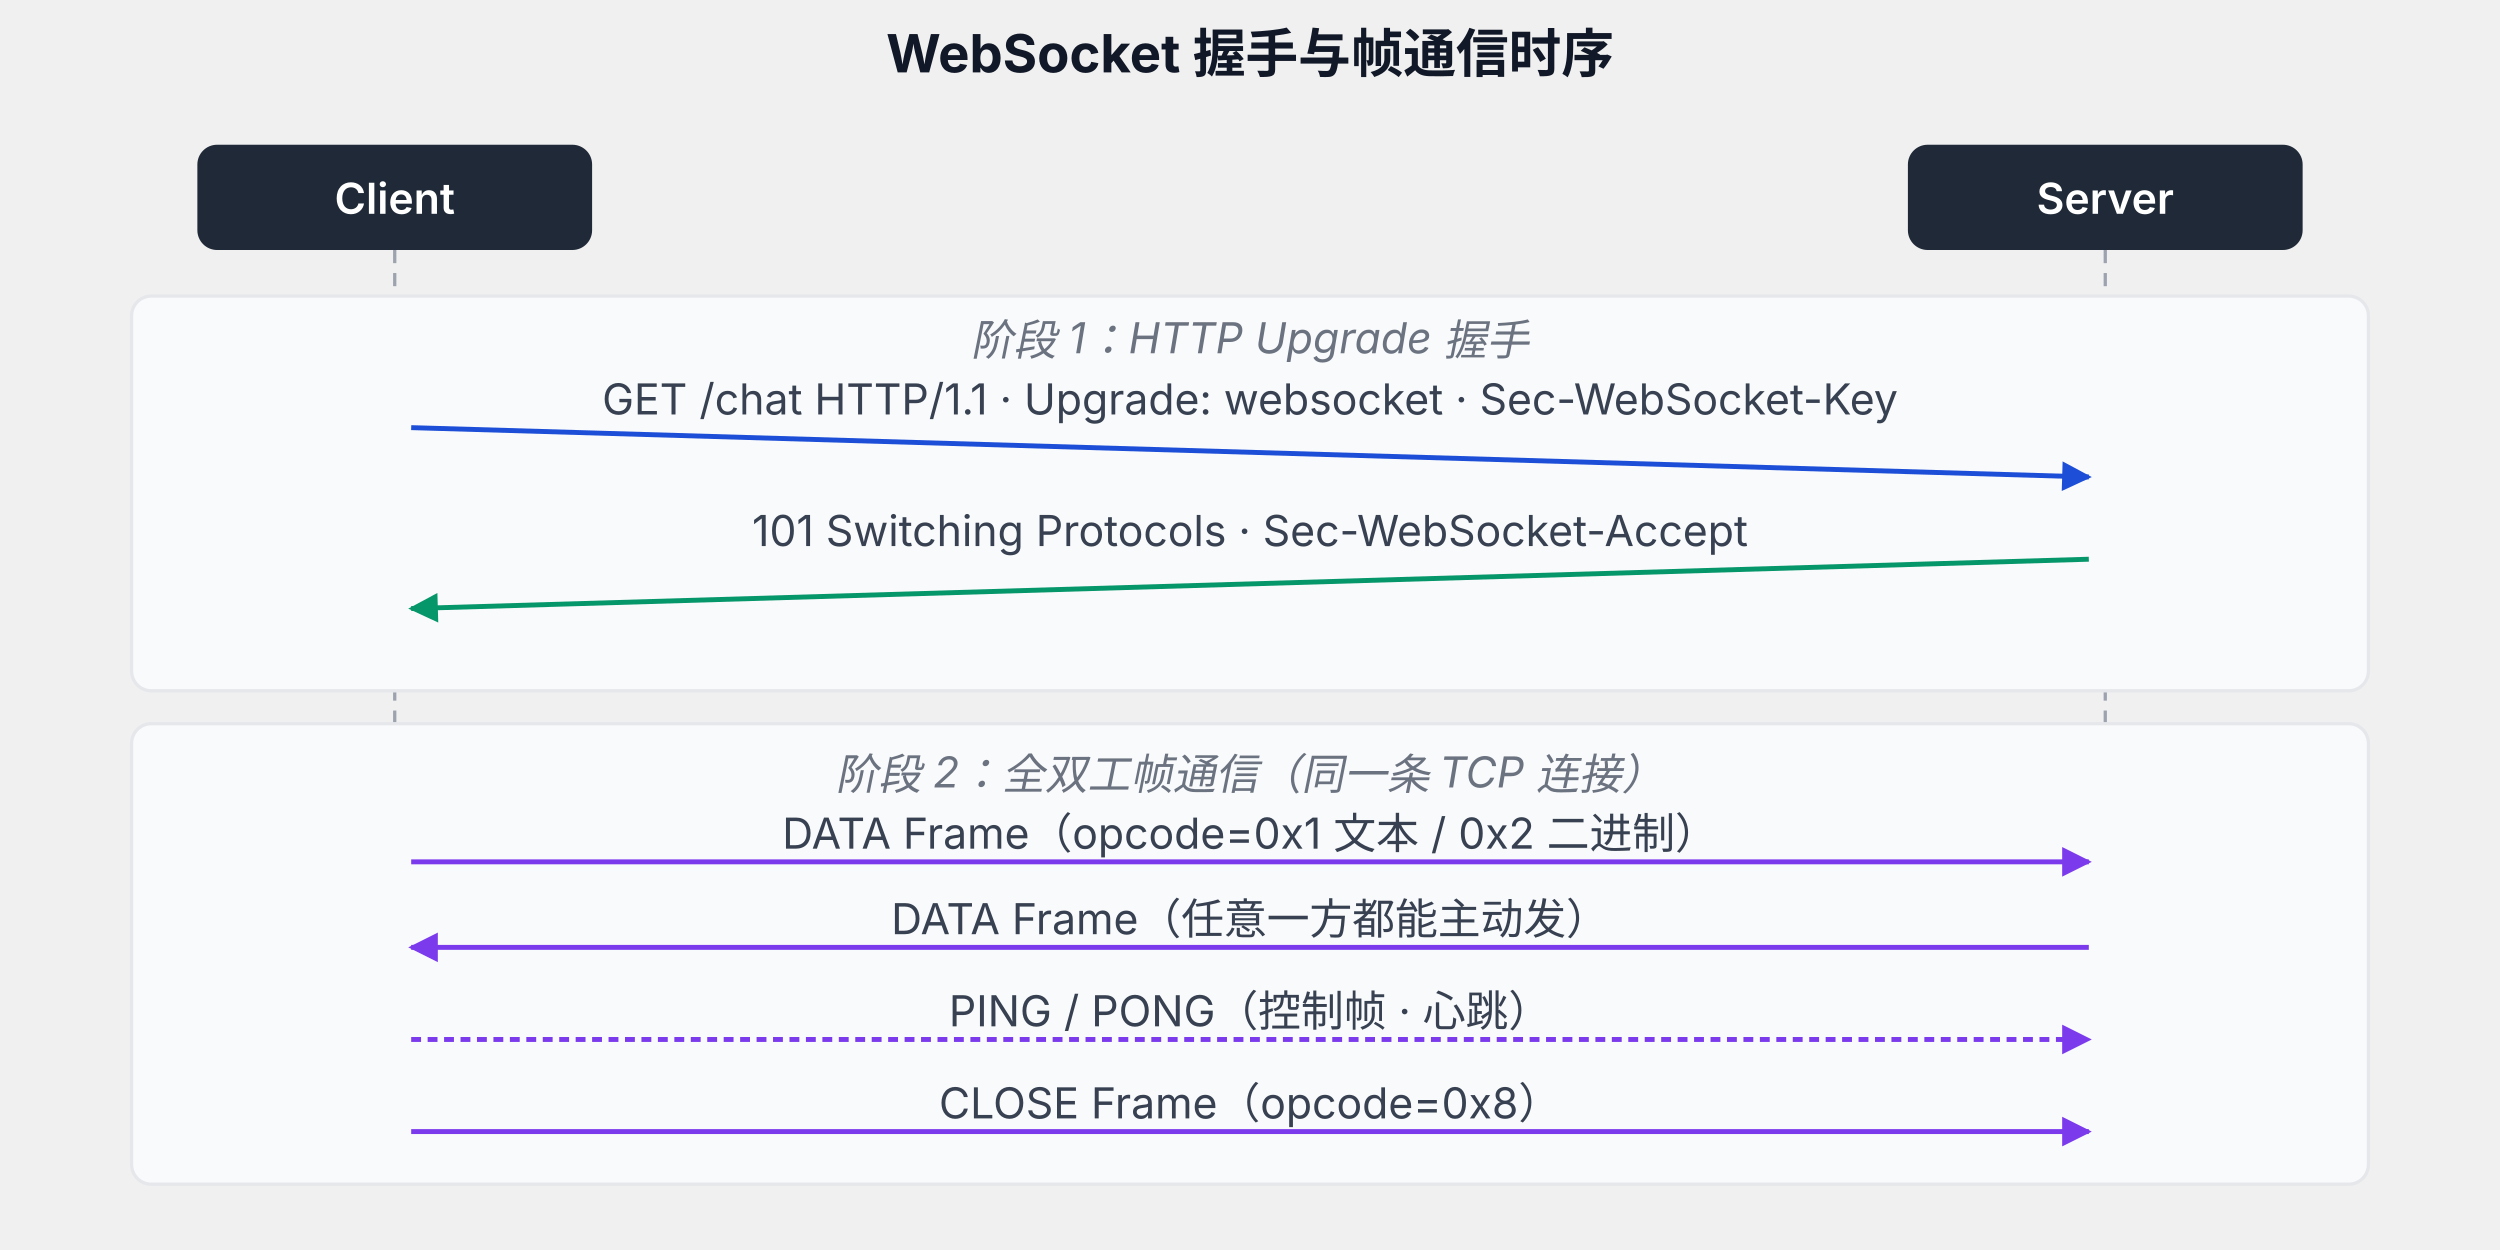
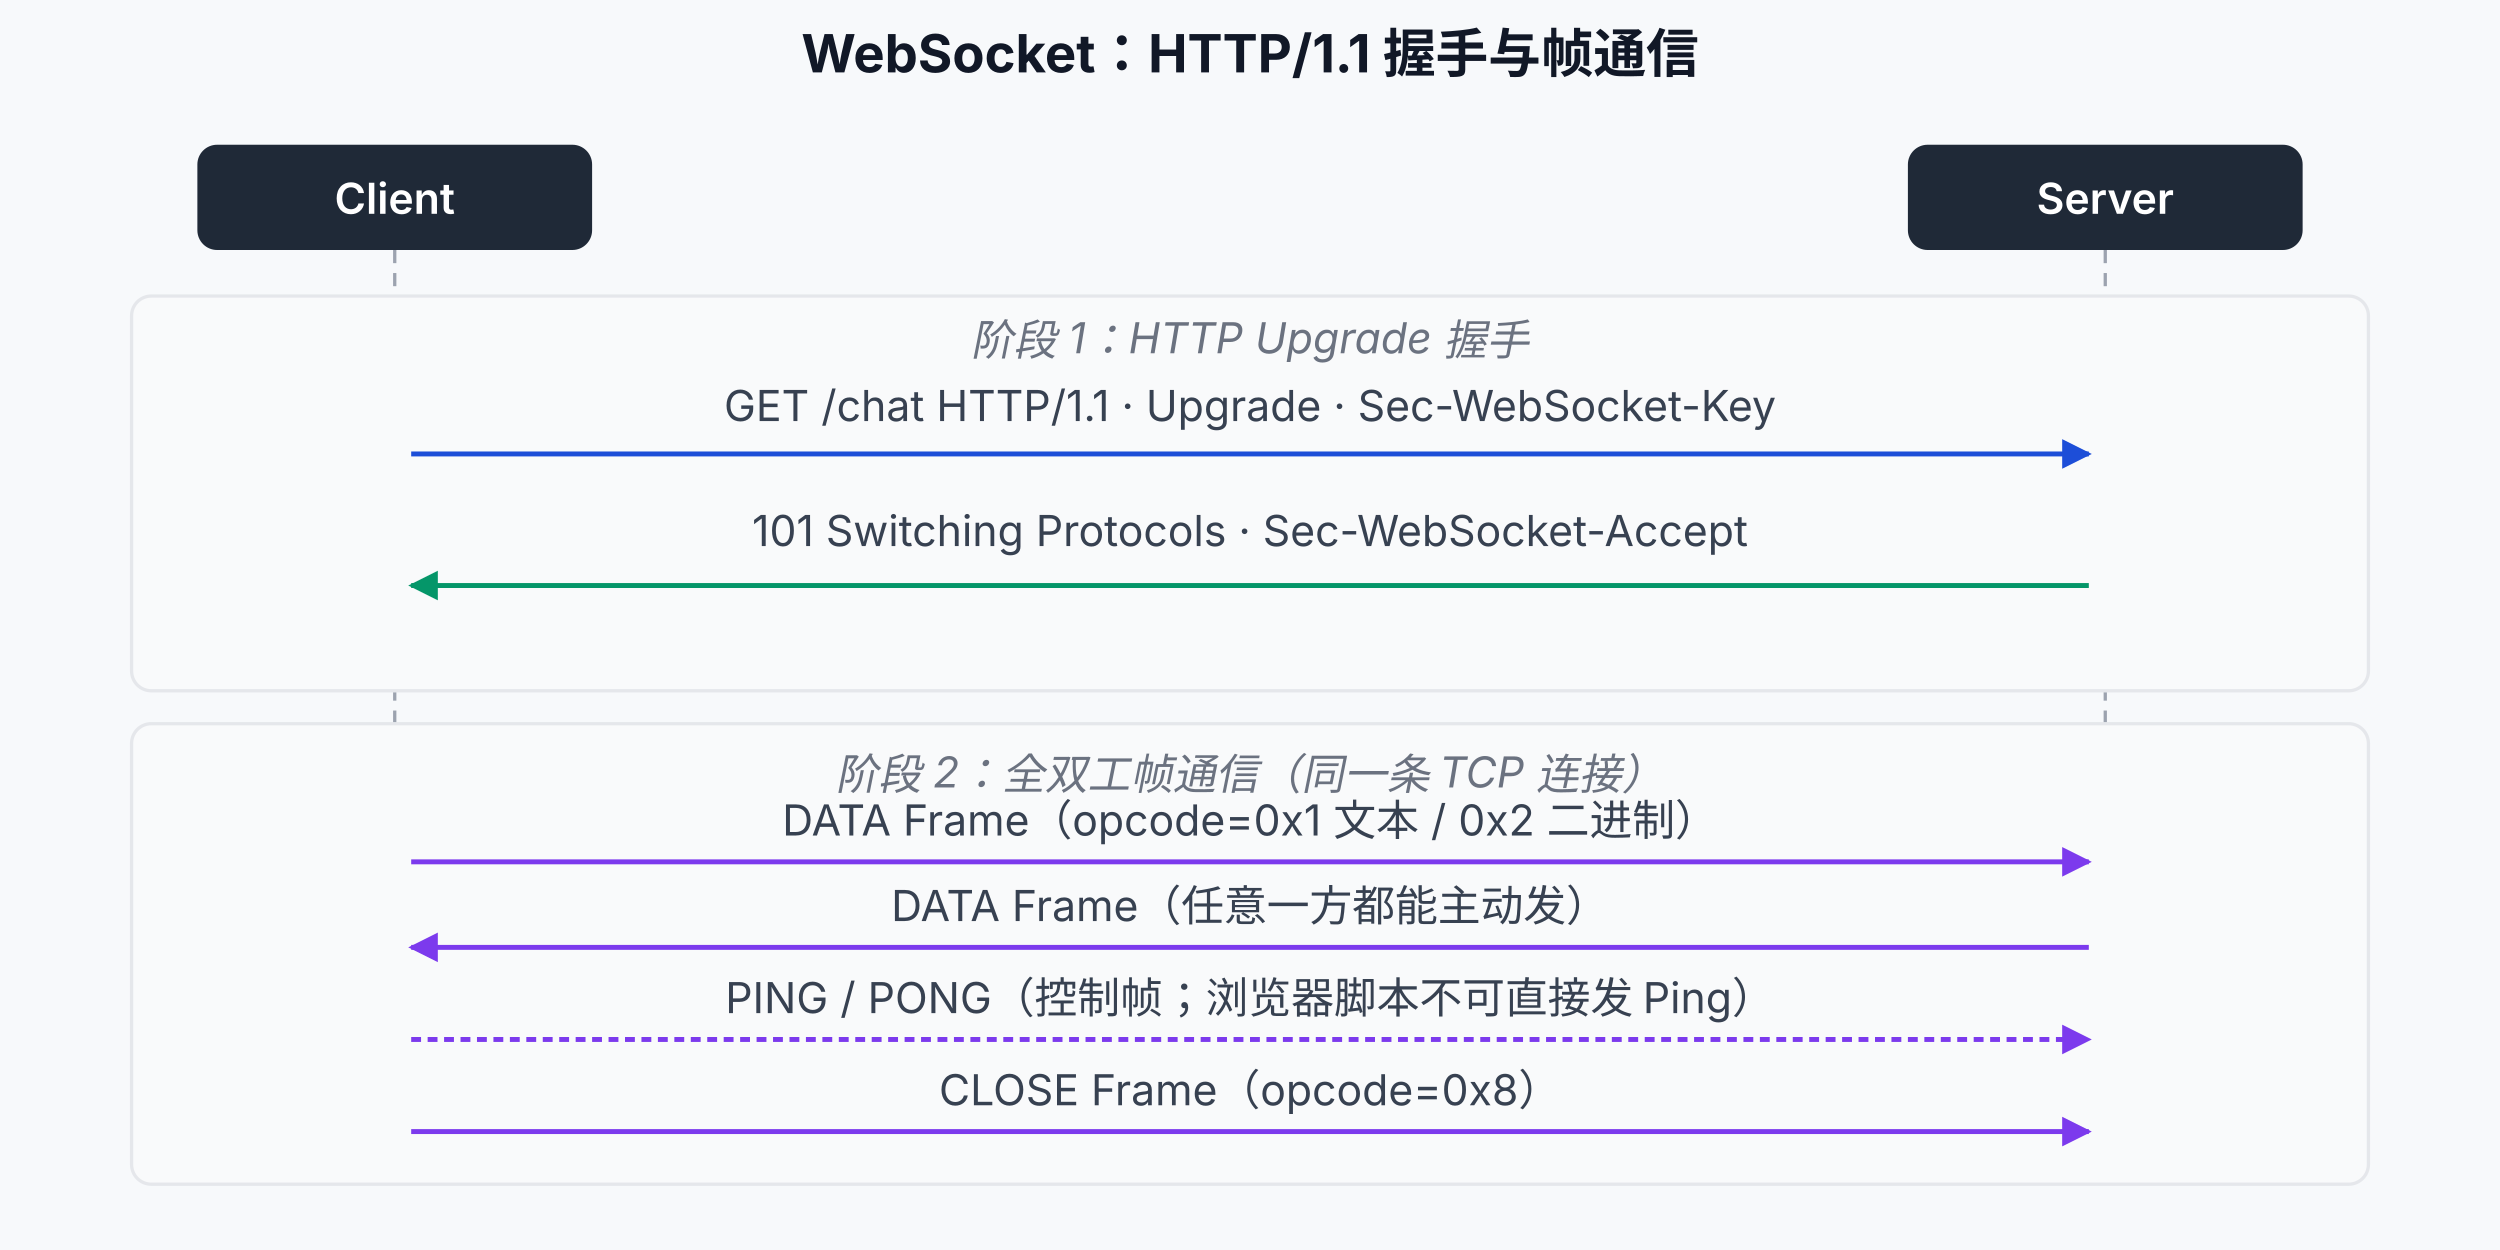
- <svg xmlns="http://www.w3.org/2000/svg" viewBox="0 0 760 380" font-family="-apple-system,BlinkMacSystemFont,sans-serif" font-size="13">
+ <svg xmlns="http://www.w3.org/2000/svg" width="760" height="380" viewBox="0 0 760 380" font-family="-apple-system,BlinkMacSystemFont,sans-serif" font-size="13" role="img" aria-labelledby="ws-title ws-desc">
  <style>
    .actor { fill:#1f2937; rx:6; ry:6; }
    .actorTxt { fill:#fff; font-weight:600; }
    .life { stroke:#9ca3af; stroke-width:1; stroke-dasharray:4 3; }
    .arr  { stroke:#1d4ed8; stroke-width:1.5; fill:none; marker-end:url(#wsArr); }
    .arrR { stroke:#059669; stroke-width:1.5; fill:none; marker-end:url(#wsArrG); }
    .arrB { stroke:#7c3aed; stroke-width:1.5; fill:none; marker-end:url(#wsArrV); }
    .lbl  { fill:#374151; }
    .title { font-weight:700; font-size:16px; fill:#111827; }
    .phase { fill:#6b7280; font-style:italic; }
    .panel { fill:#f9fafb; stroke:#e5e7eb; rx:6; ry:6; }
  </style>
  <defs>
    <marker id="wsArr" viewBox="0 0 10 10" refX="9" refY="5" markerWidth="6" markerHeight="6" orient="auto-start-reverse">
      <path d="M0,0 L10,5 L0,10 z" fill="#1d4ed8" />
    </marker>
    <marker id="wsArrG" viewBox="0 0 10 10" refX="9" refY="5" markerWidth="6" markerHeight="6" orient="auto-start-reverse">
      <path d="M0,0 L10,5 L0,10 z" fill="#059669" />
    </marker>
    <marker id="wsArrV" viewBox="0 0 10 10" refX="9" refY="5" markerWidth="6" markerHeight="6" orient="auto-start-reverse">
      <path d="M0,0 L10,5 L0,10 z" fill="#7c3aed" />
    </marker>
  </defs>
-   <text x="380" y="22" text-anchor="middle" class="title">WebSocket 握手与帧通信时序</text>
+   <rect width="760" height="380" fill="#f7f9fb" />
+   <text x="380" y="22" text-anchor="middle" class="title">WebSocket：HTTP/1.1 握手与帧通信</text>
  <rect class="actor" x="60" y="44" width="120" height="32" />
  <text x="120" y="65" text-anchor="middle" class="actorTxt">Client</text>
  <rect class="actor" x="580" y="44" width="120" height="32" />
  <text x="640" y="65" text-anchor="middle" class="actorTxt">Server</text>
  <line x1="120" y1="76" x2="120" y2="360" class="life" />
  <line x1="640" y1="76" x2="640" y2="360" class="life" />
  <rect class="panel" x="40" y="90" width="680" height="120" />
  <text x="380" y="108" text-anchor="middle" class="phase">阶段 1：HTTP Upgrade 握手</text>
-   <line x1="125" y1="130" x2="635" y2="145" class="arr" />
-   <text x="380" y="126" text-anchor="middle" class="lbl">GET /chat HTTP/1.1 · Upgrade: websocket · Sec-WebSocket-Key</text>
-   <line x1="635" y1="170" x2="125" y2="185" class="arrR" />
+   <line x1="125" y1="138" x2="635" y2="138" class="arr" />
+   <text x="380" y="128" text-anchor="middle" class="lbl">GET /chat HTTP/1.1 · Upgrade · Sec-WebSocket-Key</text>
+   <line x1="635" y1="178" x2="125" y2="178" class="arrR" />
  <text x="380" y="166" text-anchor="middle" class="lbl">101 Switching Protocols · Sec-WebSocket-Accept</text>
  <rect class="panel" x="40" y="220" width="680" height="140" />
  <text x="380" y="240" text-anchor="middle" class="phase">阶段 2：全双工帧通信（同一条 TCP 连接）</text>
  <line x1="125" y1="262" x2="635" y2="262" class="arrB" />
-   <text x="380" y="258" text-anchor="middle" class="lbl">DATA Frame（opcode=0x1 文本 / 0x2 二进制）</text>
+   <text x="380" y="254" text-anchor="middle" class="lbl">DATA Frame（opcode=0x1 文本 / 0x2 二进制）</text>
  <line x1="635" y1="288" x2="125" y2="288" class="arrB" />
-   <text x="380" y="284" text-anchor="middle" class="lbl">DATA Frame（任意一方都能主动发）</text>
+   <text x="380" y="280" text-anchor="middle" class="lbl">DATA Frame（任意一方都能主动发）</text>
  <line x1="125" y1="316" x2="635" y2="316" class="arrB" stroke-dasharray="3 2" />
-   <text x="380" y="312" text-anchor="middle" class="lbl">PING / PONG（控制帧 · 心跳）</text>
+   <text x="380" y="308" text-anchor="middle" class="lbl">PING / PONG（控制帧；浏览器脚本不可直接发 Ping）</text>
  <line x1="125" y1="344" x2="635" y2="344" class="arrB" />
-   <text x="380" y="340" text-anchor="middle" class="lbl">CLOSE Frame（opcode=0x8）</text>
+   <text x="380" y="336" text-anchor="middle" class="lbl">CLOSE Frame（opcode=0x8）</text>
</svg>
